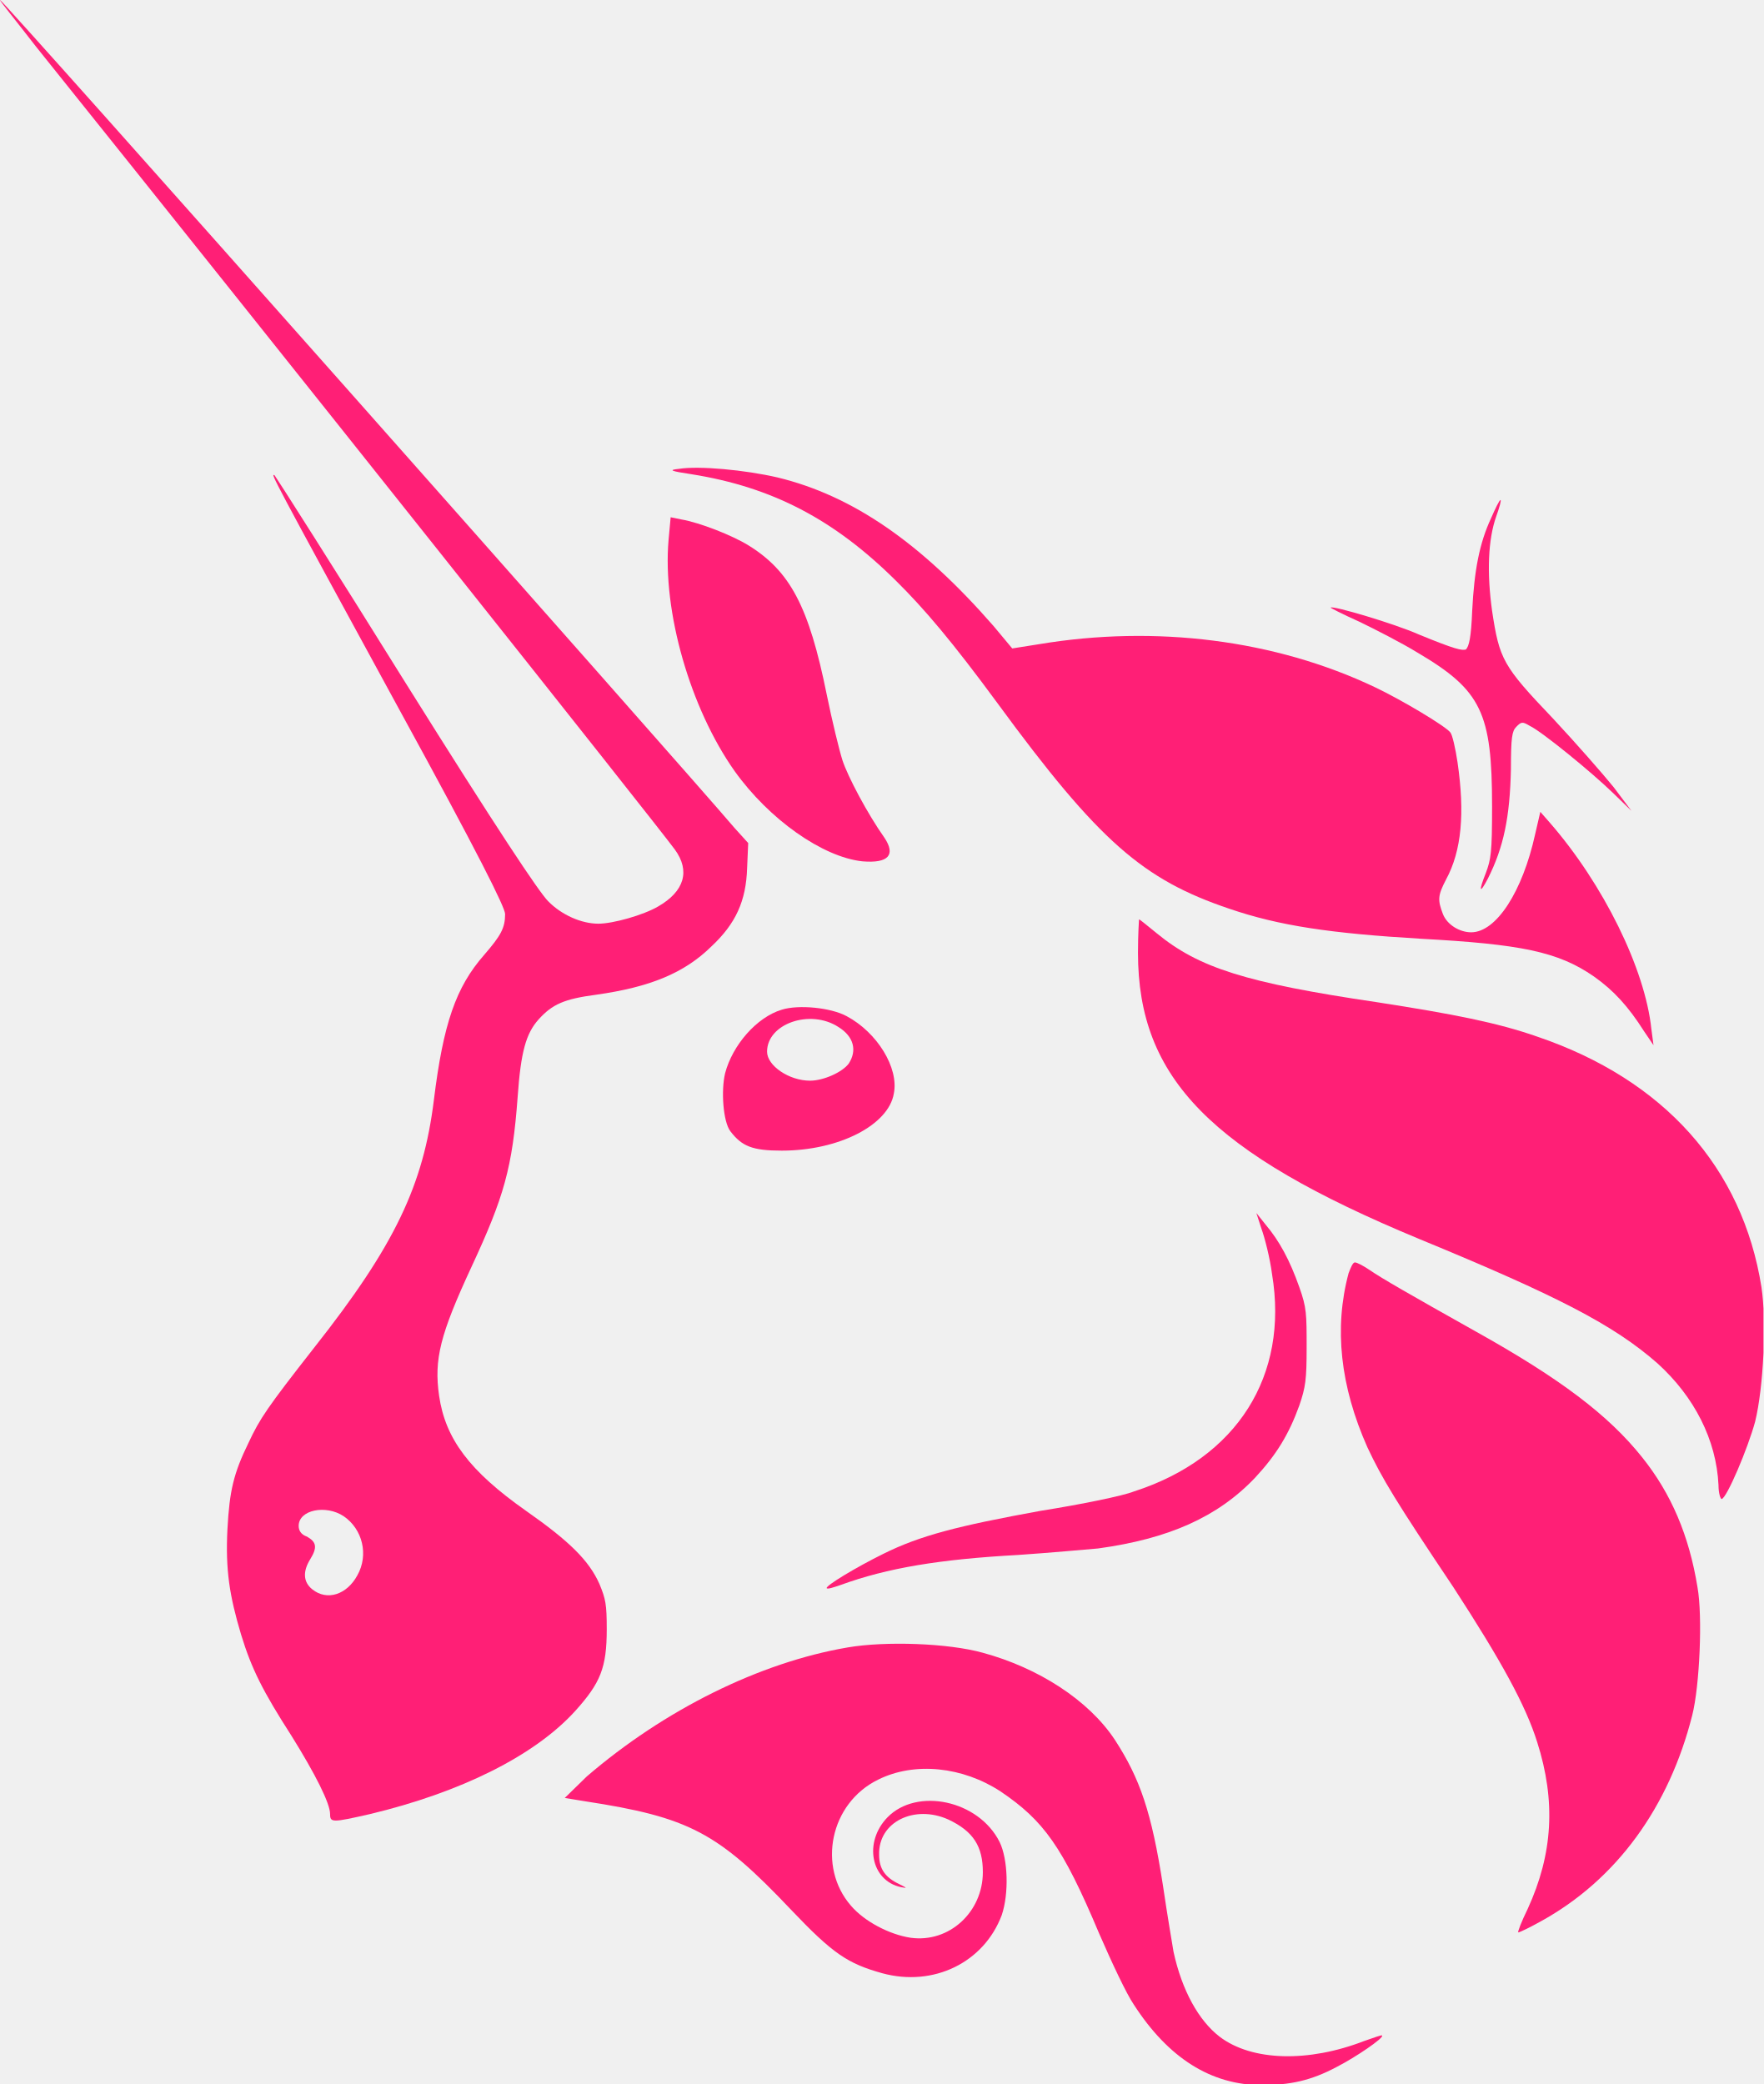
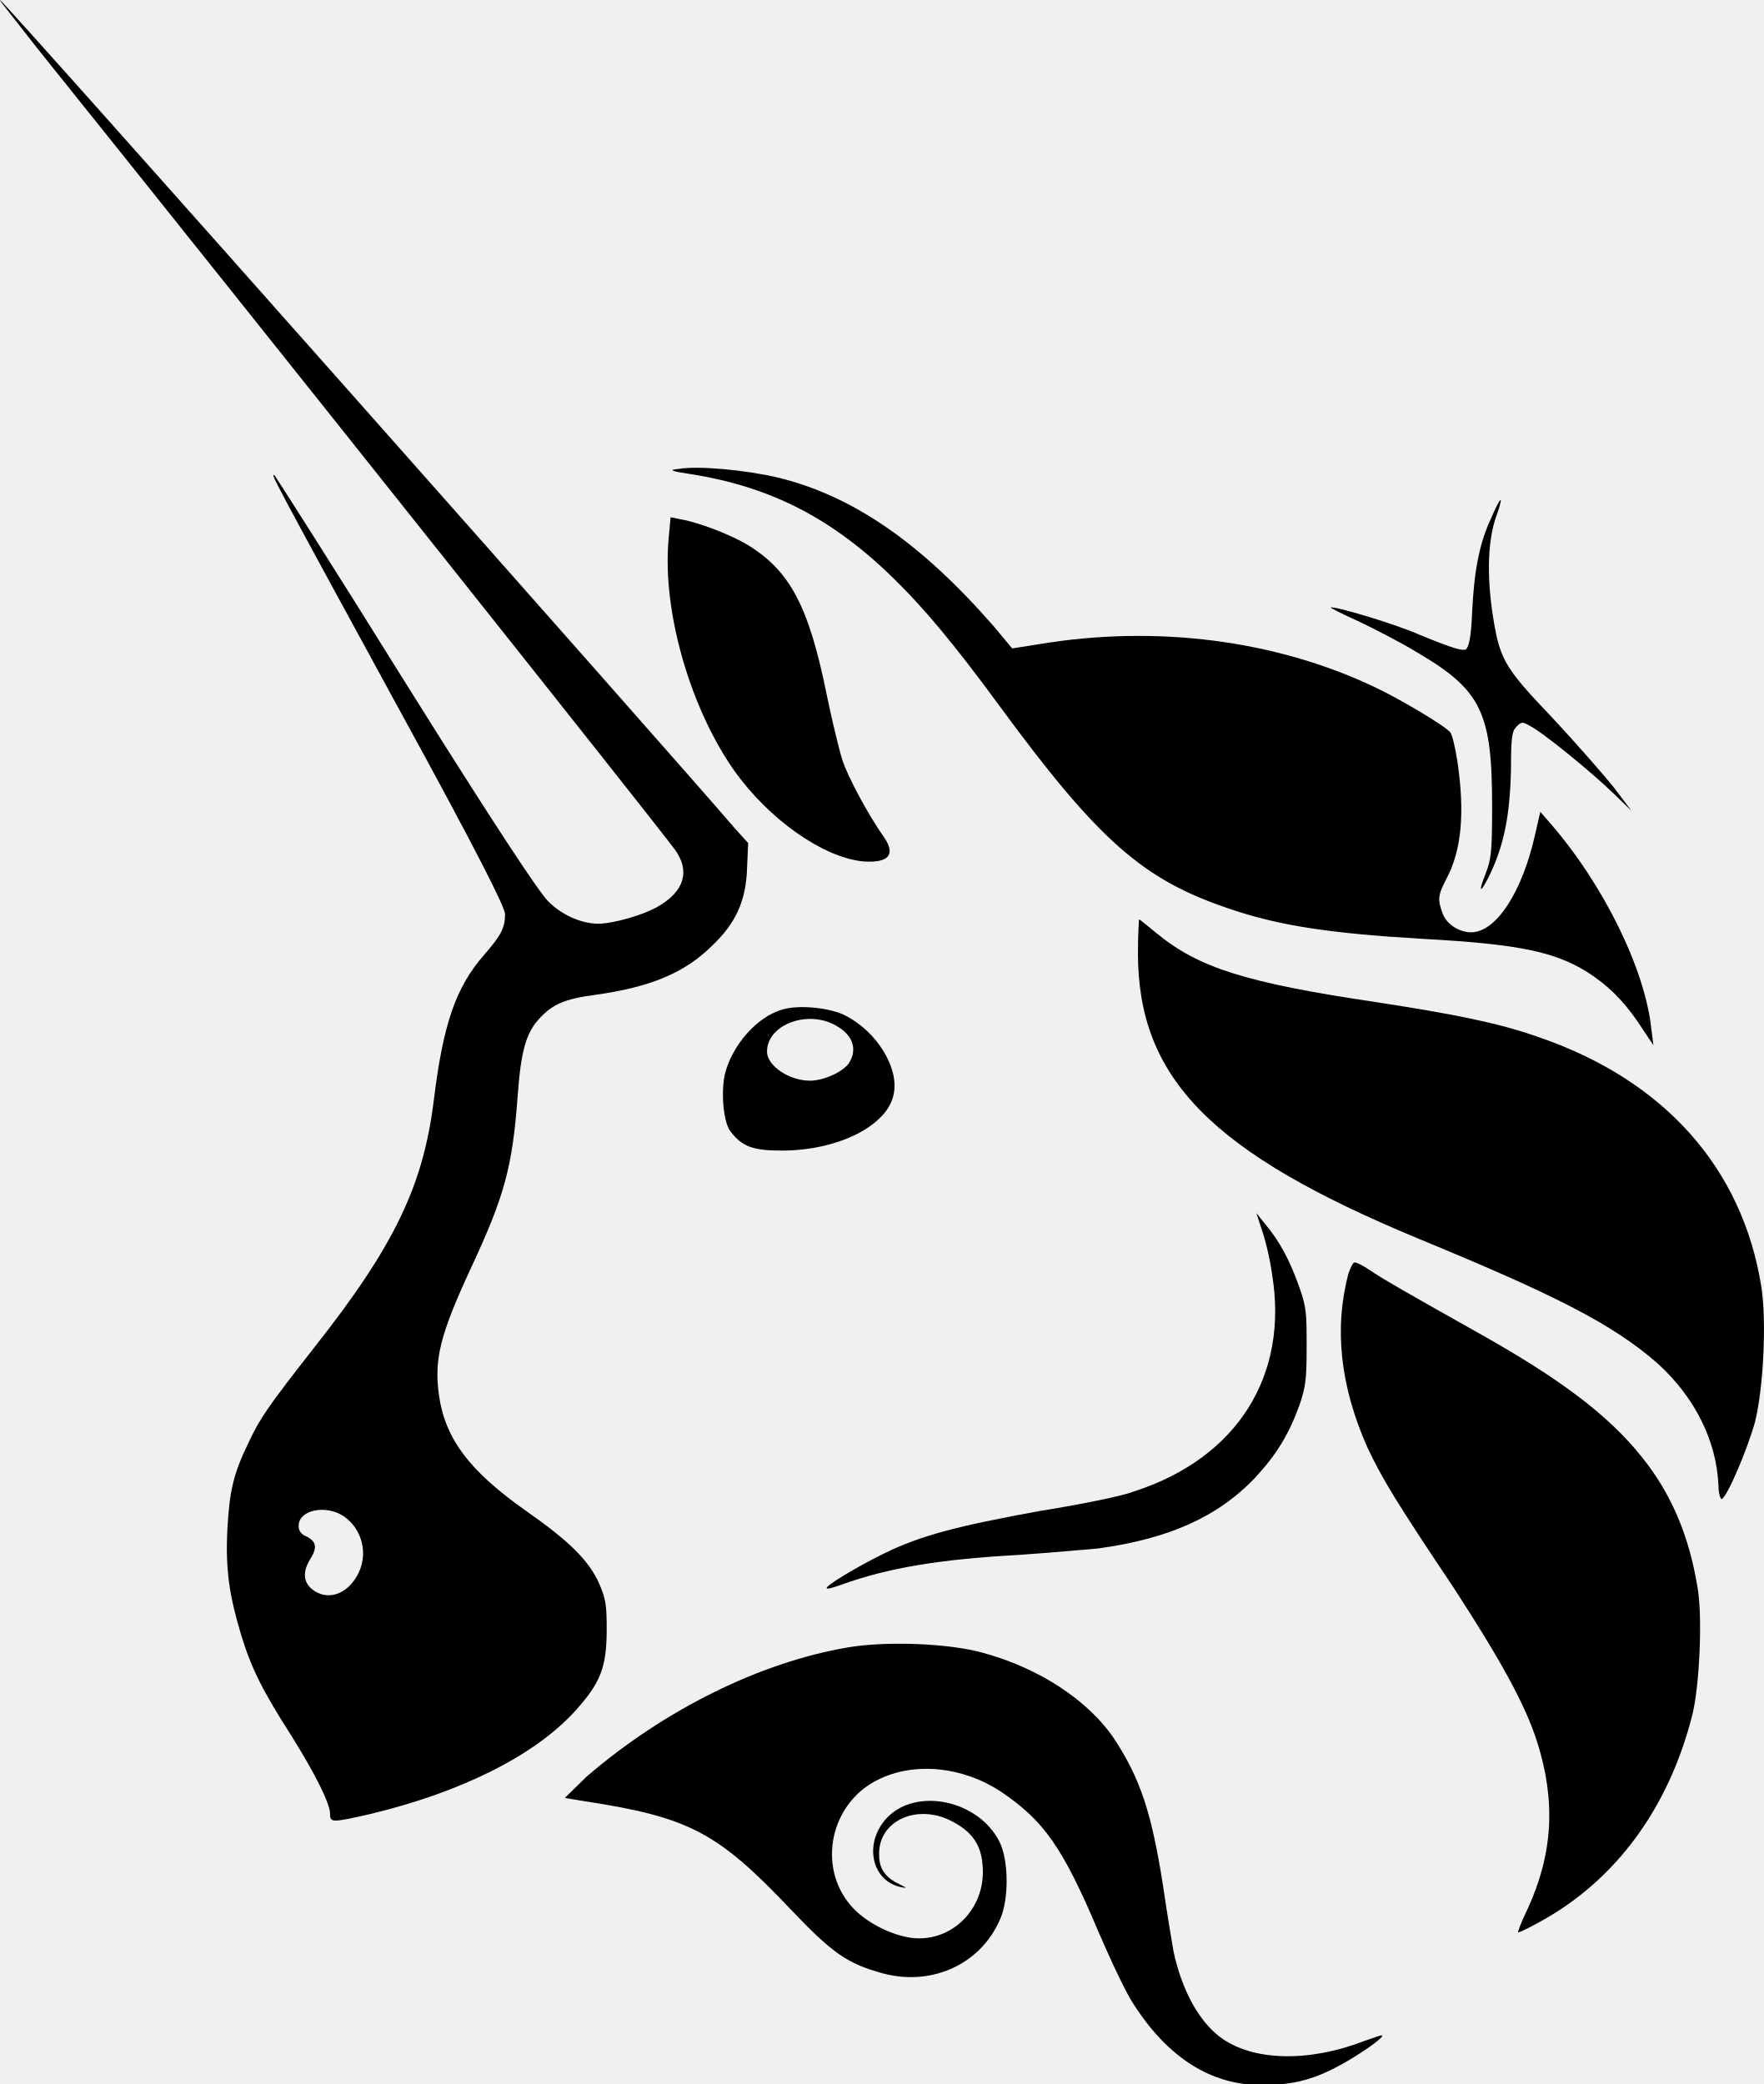
<svg xmlns="http://www.w3.org/2000/svg" width="33" height="39" viewBox="0 0 33 39" fill="none">
-   <g clip-path="url(#clip0_3598_834)">
-     <path d="M12.942 8.875C12.53 8.814 12.51 8.794 12.707 8.774C13.079 8.714 13.942 8.794 14.55 8.935C15.961 9.277 17.236 10.162 18.589 11.712L18.942 12.135L19.452 12.054C21.628 11.692 23.863 11.974 25.726 12.859C26.236 13.101 27.04 13.584 27.138 13.704C27.177 13.745 27.236 14.006 27.275 14.268C27.412 15.214 27.354 15.918 27.059 16.461C26.902 16.763 26.902 16.844 27.001 17.105C27.079 17.306 27.314 17.447 27.53 17.447C28.001 17.447 28.491 16.683 28.726 15.616L28.824 15.193L29.001 15.395C30.001 16.542 30.785 18.131 30.902 19.259L30.942 19.56L30.765 19.299C30.471 18.836 30.197 18.534 29.824 18.272C29.157 17.809 28.452 17.669 26.589 17.568C24.902 17.467 23.942 17.327 23.001 17.005C21.393 16.461 20.569 15.757 18.667 13.161C17.824 12.014 17.295 11.39 16.765 10.867C15.608 9.72 14.452 9.116 12.942 8.875Z" fill="#FF1F76" />
-     <path d="M27.549 11.43C27.588 10.666 27.686 10.163 27.901 9.7C27.98 9.519 28.058 9.358 28.078 9.358C28.098 9.358 28.058 9.499 28 9.66C27.843 10.102 27.823 10.726 27.921 11.43C28.058 12.336 28.117 12.457 29.058 13.443C29.49 13.906 30 14.489 30.196 14.731L30.529 15.174L30.196 14.851C29.784 14.449 28.843 13.684 28.627 13.584C28.49 13.503 28.47 13.503 28.372 13.604C28.294 13.684 28.274 13.805 28.274 14.389C28.255 15.294 28.137 15.858 27.843 16.441C27.686 16.743 27.666 16.683 27.803 16.341C27.901 16.079 27.921 15.958 27.921 15.093C27.921 13.342 27.725 12.92 26.529 12.215C26.235 12.034 25.725 11.773 25.431 11.632C25.117 11.491 24.882 11.37 24.901 11.37C24.941 11.33 26.098 11.672 26.549 11.873C27.235 12.155 27.352 12.175 27.431 12.155C27.49 12.095 27.529 11.934 27.549 11.43Z" fill="#FF1F76" />
-     <path d="M13.746 14.429C12.922 13.262 12.393 11.451 12.511 10.102L12.55 9.68L12.746 9.72C13.099 9.78 13.707 10.022 14.001 10.203C14.785 10.686 15.138 11.35 15.471 13C15.569 13.483 15.707 14.047 15.765 14.228C15.863 14.53 16.236 15.234 16.55 15.677C16.765 15.999 16.628 16.16 16.138 16.119C15.393 16.039 14.393 15.335 13.746 14.429Z" fill="#FF1F76" />
-     <path d="M26.55 23.183C22.668 21.573 21.295 20.184 21.295 17.83C21.295 17.488 21.314 17.206 21.314 17.206C21.334 17.206 21.471 17.327 21.648 17.467C22.432 18.111 23.314 18.393 25.765 18.755C27.197 18.977 28.02 19.138 28.765 19.399C31.138 20.204 32.609 21.854 32.962 24.088C33.06 24.732 33.001 25.96 32.844 26.604C32.707 27.107 32.315 28.032 32.217 28.053C32.197 28.053 32.158 27.952 32.158 27.791C32.118 26.946 31.707 26.141 31.02 25.517C30.197 24.793 29.138 24.249 26.55 23.183Z" fill="#FF1F76" />
-     <path d="M23.804 23.847C23.765 23.545 23.667 23.163 23.608 23.002L23.51 22.7L23.686 22.921C23.941 23.223 24.137 23.585 24.314 24.088C24.451 24.471 24.451 24.591 24.451 25.215C24.451 25.819 24.431 25.96 24.314 26.302C24.118 26.845 23.882 27.228 23.49 27.65C22.784 28.395 21.863 28.797 20.549 28.978C20.314 28.998 19.647 29.059 19.059 29.099C17.588 29.18 16.608 29.341 15.726 29.663C15.608 29.703 15.49 29.743 15.471 29.723C15.431 29.683 16.039 29.32 16.529 29.079C17.216 28.737 17.922 28.556 19.471 28.274C20.235 28.153 21.02 27.992 21.216 27.912C23.157 27.288 24.118 25.738 23.804 23.847Z" fill="#FF1F76" />
-     <path d="M25.589 27.087C25.079 25.94 24.961 24.853 25.236 23.827C25.275 23.726 25.314 23.625 25.354 23.625C25.393 23.625 25.51 23.686 25.628 23.766C25.863 23.927 26.354 24.209 27.608 24.913C29.197 25.799 30.099 26.483 30.726 27.268C31.275 27.952 31.608 28.737 31.765 29.703C31.863 30.246 31.805 31.554 31.667 32.098C31.236 33.808 30.256 35.177 28.824 35.961C28.608 36.082 28.432 36.163 28.412 36.163C28.393 36.163 28.471 35.961 28.589 35.72C29.059 34.694 29.118 33.708 28.765 32.601C28.55 31.916 28.099 31.091 27.197 29.703C26.118 28.093 25.863 27.67 25.589 27.087Z" fill="#FF1F76" />
-     <path d="M10.98 33.245C12.431 31.997 14.215 31.111 15.863 30.83C16.568 30.709 17.745 30.749 18.392 30.93C19.431 31.212 20.372 31.816 20.863 32.56C21.333 33.285 21.549 33.909 21.764 35.297C21.843 35.841 21.941 36.404 21.96 36.525C22.117 37.249 22.431 37.813 22.823 38.115C23.431 38.577 24.49 38.598 25.529 38.195C25.706 38.135 25.863 38.074 25.863 38.094C25.902 38.135 25.372 38.497 25.019 38.678C24.529 38.94 24.137 39.02 23.608 39.02C22.666 39.02 21.863 38.517 21.215 37.511C21.078 37.31 20.804 36.726 20.568 36.183C19.882 34.553 19.529 34.07 18.725 33.526C18.019 33.063 17.117 32.963 16.431 33.305C15.529 33.748 15.294 34.935 15.921 35.66C16.176 35.961 16.647 36.203 17.039 36.263C17.764 36.364 18.392 35.78 18.392 35.036C18.392 34.553 18.215 34.271 17.745 34.05C17.117 33.768 16.431 34.09 16.451 34.714C16.451 34.975 16.568 35.136 16.823 35.257C16.98 35.337 16.98 35.337 16.863 35.317C16.294 35.197 16.157 34.472 16.608 34.009C17.157 33.446 18.314 33.687 18.706 34.472C18.863 34.794 18.882 35.438 18.745 35.841C18.412 36.726 17.47 37.189 16.509 36.927C15.863 36.746 15.588 36.565 14.804 35.74C13.431 34.291 12.902 34.009 10.941 33.708L10.568 33.647L10.98 33.245Z" fill="#FF1F76" />
-     <path fill-rule="evenodd" clip-rule="evenodd" d="M0.668 0.865C5.236 6.56 12.275 15.415 12.628 15.898C12.922 16.3 12.805 16.683 12.315 16.964C12.04 17.125 11.472 17.286 11.197 17.286C10.883 17.286 10.511 17.125 10.256 16.864C10.079 16.683 9.315 15.536 7.589 12.779C6.275 10.666 5.158 8.915 5.138 8.895C5.06 8.854 5.06 8.854 7.452 13.242C8.962 15.998 9.452 16.985 9.452 17.105C9.452 17.367 9.373 17.508 9.06 17.87C8.53 18.474 8.295 19.158 8.119 20.587C7.922 22.177 7.393 23.303 5.883 25.215C5.001 26.342 4.864 26.543 4.648 27.006C4.373 27.57 4.295 27.892 4.256 28.616C4.217 29.381 4.295 29.864 4.511 30.588C4.707 31.232 4.922 31.655 5.452 32.48C5.903 33.204 6.177 33.748 6.177 33.949C6.177 34.11 6.217 34.11 6.922 33.949C8.609 33.546 10.001 32.862 10.766 32.017C11.236 31.494 11.354 31.212 11.354 30.488C11.354 30.025 11.334 29.924 11.217 29.642C11.021 29.2 10.648 28.837 9.844 28.274C8.785 27.529 8.334 26.926 8.217 26.121C8.119 25.436 8.236 24.974 8.824 23.706C9.432 22.398 9.589 21.855 9.687 20.526C9.746 19.681 9.844 19.339 10.079 19.077C10.334 18.796 10.55 18.695 11.158 18.615C12.158 18.474 12.805 18.212 13.315 17.709C13.766 17.286 13.962 16.864 13.981 16.24L14.001 15.777L13.746 15.495C12.824 14.409 0.06 0 0.001 0C-0.019 0 0.295 0.382 0.668 0.865ZM6.687 29.481C6.903 29.099 6.785 28.616 6.432 28.375C6.099 28.153 5.589 28.254 5.589 28.556C5.589 28.636 5.628 28.717 5.746 28.757C5.922 28.858 5.942 28.958 5.805 29.18C5.668 29.401 5.668 29.602 5.844 29.743C6.119 29.964 6.491 29.844 6.687 29.481Z" fill="#FF1F76" />
-     <path fill-rule="evenodd" clip-rule="evenodd" d="M14.628 18.896C14.158 19.037 13.707 19.56 13.569 20.084C13.491 20.406 13.53 20.989 13.667 21.17C13.883 21.452 14.079 21.533 14.628 21.533C15.707 21.533 16.628 21.05 16.726 20.466C16.824 19.983 16.412 19.319 15.844 19.017C15.55 18.856 14.942 18.796 14.628 18.896ZM15.883 19.903C16.04 19.661 15.981 19.399 15.687 19.218C15.158 18.876 14.354 19.158 14.354 19.681C14.354 19.943 14.765 20.224 15.158 20.224C15.412 20.224 15.765 20.064 15.883 19.903Z" fill="#FF1F76" />
+   <g clip-path="url(#clip0_3636_1034)">
+     <path d="M12.941 8.875C12.53 8.814 12.51 8.794 12.706 8.774C13.079 8.714 13.941 8.794 14.549 8.935C15.961 9.277 17.235 10.162 18.588 11.712L18.941 12.135L19.451 12.054C21.628 11.692 23.863 11.974 25.726 12.859C26.235 13.101 27.039 13.584 27.137 13.704C27.177 13.745 27.235 14.006 27.275 14.268C27.412 15.214 27.353 15.918 27.059 16.461C26.902 16.763 26.902 16.844 27 17.105C27.078 17.306 27.314 17.447 27.529 17.447C28 17.447 28.49 16.683 28.726 15.616L28.824 15.193L29 15.395C30 16.542 30.784 18.131 30.902 19.259L30.941 19.56L30.765 19.299C30.471 18.836 30.196 18.534 29.824 18.272C29.157 17.809 28.451 17.669 26.588 17.568C24.902 17.467 23.941 17.327 23 17.005C21.392 16.461 20.569 15.757 18.667 13.161C17.824 12.014 17.294 11.39 16.765 10.867C15.608 9.72 14.451 9.116 12.941 8.875Z" fill="black" />
+     <path d="M27.549 11.43C27.588 10.666 27.686 10.162 27.902 9.7C27.98 9.519 28.059 9.358 28.078 9.358C28.098 9.358 28.059 9.498 28 9.659C27.843 10.102 27.824 10.726 27.922 11.43C28.059 12.336 28.118 12.457 29.059 13.443C29.49 13.905 30 14.489 30.196 14.731L30.529 15.173L30.196 14.851C29.784 14.449 28.843 13.684 28.628 13.584C28.49 13.503 28.471 13.503 28.373 13.604C28.294 13.684 28.275 13.805 28.275 14.389C28.255 15.294 28.137 15.857 27.843 16.441C27.686 16.743 27.667 16.683 27.804 16.34C27.902 16.079 27.922 15.958 27.922 15.093C27.922 13.342 27.726 12.919 26.529 12.215C26.235 12.034 25.726 11.772 25.431 11.632C25.118 11.491 24.882 11.37 24.902 11.37C24.941 11.33 26.098 11.672 26.549 11.873C27.235 12.155 27.353 12.175 27.431 12.155C27.49 12.094 27.529 11.933 27.549 11.43Z" fill="black" />
+     <path d="M13.745 14.429C12.921 13.262 12.392 11.45 12.51 10.102L12.549 9.68L12.745 9.72C13.098 9.78 13.706 10.022 14 10.203C14.784 10.686 15.137 11.35 15.47 13C15.569 13.483 15.706 14.046 15.765 14.228C15.863 14.529 16.235 15.234 16.549 15.677C16.765 15.998 16.627 16.159 16.137 16.119C15.392 16.039 14.392 15.334 13.745 14.429Z" fill="black" />
+     <path d="M26.549 23.183C22.667 21.573 21.294 20.184 21.294 17.83C21.294 17.488 21.314 17.206 21.314 17.206C21.333 17.206 21.471 17.327 21.647 17.468C22.431 18.111 23.314 18.393 25.765 18.756C27.196 18.977 28.02 19.138 28.765 19.399C31.137 20.204 32.608 21.855 32.961 24.088C33.059 24.732 33 25.96 32.843 26.604C32.706 27.107 32.314 28.033 32.216 28.053C32.196 28.053 32.157 27.952 32.157 27.791C32.118 26.946 31.706 26.141 31.02 25.517C30.196 24.793 29.137 24.249 26.549 23.183Z" fill="black" />
+     <path d="M23.804 23.847C23.765 23.545 23.667 23.163 23.608 23.002L23.51 22.7L23.686 22.921C23.941 23.223 24.137 23.585 24.314 24.088C24.451 24.471 24.451 24.591 24.451 25.215C24.451 25.819 24.431 25.96 24.314 26.302C24.118 26.845 23.882 27.228 23.49 27.65C22.784 28.395 21.863 28.797 20.549 28.978C20.314 28.998 19.647 29.059 19.059 29.099C17.588 29.18 16.608 29.341 15.726 29.663C15.608 29.703 15.49 29.743 15.471 29.723C15.431 29.683 16.039 29.32 16.529 29.079C17.216 28.737 17.922 28.556 19.471 28.274C20.235 28.153 21.02 27.992 21.216 27.912C23.157 27.288 24.118 25.738 23.804 23.847Z" fill="black" />
+     <path d="M25.588 27.087C25.078 25.94 24.961 24.853 25.235 23.827C25.274 23.726 25.314 23.625 25.353 23.625C25.392 23.625 25.51 23.686 25.627 23.766C25.863 23.927 26.353 24.209 27.608 24.913C29.196 25.799 30.098 26.483 30.725 27.268C31.274 27.952 31.608 28.737 31.765 29.703C31.863 30.246 31.804 31.554 31.667 32.097C31.235 33.808 30.255 35.176 28.823 35.961C28.608 36.082 28.431 36.163 28.412 36.163C28.392 36.163 28.471 35.961 28.588 35.72C29.059 34.694 29.117 33.707 28.765 32.601C28.549 31.916 28.098 31.091 27.196 29.703C26.117 28.093 25.863 27.67 25.588 27.087Z" fill="black" />
+     <path d="M10.98 33.245C12.431 31.997 14.216 31.111 15.863 30.83C16.569 30.709 17.745 30.749 18.392 30.93C19.431 31.212 20.372 31.816 20.863 32.56C21.333 33.285 21.549 33.909 21.765 35.297C21.843 35.841 21.941 36.404 21.961 36.525C22.118 37.249 22.431 37.813 22.823 38.115C23.431 38.577 24.49 38.598 25.529 38.195C25.706 38.135 25.863 38.074 25.863 38.094C25.902 38.135 25.372 38.497 25.02 38.678C24.529 38.94 24.137 39.02 23.608 39.02C22.667 39.02 21.863 38.517 21.216 37.511C21.078 37.31 20.804 36.726 20.569 36.183C19.882 34.553 19.529 34.07 18.726 33.526C18.02 33.063 17.118 32.963 16.431 33.305C15.529 33.748 15.294 34.935 15.921 35.66C16.176 35.961 16.647 36.203 17.039 36.263C17.765 36.364 18.392 35.78 18.392 35.036C18.392 34.553 18.216 34.271 17.745 34.05C17.118 33.768 16.431 34.09 16.451 34.714C16.451 34.975 16.569 35.136 16.823 35.257C16.98 35.337 16.98 35.337 16.863 35.317C16.294 35.197 16.157 34.472 16.608 34.009C17.157 33.446 18.314 33.687 18.706 34.472C18.863 34.794 18.882 35.438 18.745 35.841C18.412 36.726 17.471 37.189 16.51 36.927C15.863 36.746 15.588 36.565 14.804 35.74C13.431 34.291 12.902 34.009 10.941 33.708L10.569 33.647L10.98 33.245Z" fill="black" />
+     <path fill-rule="evenodd" clip-rule="evenodd" d="M0.667 0.865C5.235 6.56 12.275 15.415 12.628 15.898C12.922 16.3 12.804 16.683 12.314 16.964C12.039 17.125 11.471 17.286 11.196 17.286C10.883 17.286 10.51 17.125 10.255 16.864C10.079 16.683 9.314 15.536 7.588 12.779C6.275 10.666 5.157 8.915 5.137 8.895C5.059 8.854 5.059 8.854 7.451 13.242C8.961 15.998 9.451 16.985 9.451 17.105C9.451 17.367 9.373 17.508 9.059 17.87C8.53 18.474 8.294 19.158 8.118 20.587C7.922 22.177 7.392 23.303 5.882 25.215C5 26.342 4.863 26.543 4.647 27.006C4.373 27.57 4.294 27.892 4.255 28.616C4.216 29.381 4.294 29.864 4.51 30.588C4.706 31.232 4.922 31.655 5.451 32.48C5.902 33.204 6.177 33.748 6.177 33.949C6.177 34.11 6.216 34.11 6.922 33.949C8.608 33.546 10 32.862 10.765 32.017C11.235 31.494 11.353 31.212 11.353 30.488C11.353 30.025 11.334 29.924 11.216 29.642C11.02 29.2 10.647 28.837 9.843 28.274C8.784 27.529 8.333 26.926 8.216 26.121C8.118 25.436 8.235 24.974 8.824 23.706C9.432 22.398 9.588 21.855 9.686 20.526C9.745 19.681 9.843 19.339 10.079 19.077C10.334 18.796 10.549 18.695 11.157 18.615C12.157 18.474 12.804 18.212 13.314 17.709C13.765 17.286 13.961 16.864 13.98 16.24L14 15.777L13.745 15.495C12.824 14.409 0.059 0 0 0C-0.019 0 0.294 0.382 0.667 0.865ZM6.686 29.481C6.902 29.099 6.784 28.616 6.432 28.375C6.098 28.153 5.588 28.254 5.588 28.556C5.588 28.636 5.628 28.717 5.745 28.757C5.922 28.858 5.941 28.958 5.804 29.18C5.667 29.401 5.667 29.602 5.843 29.743C6.118 29.964 6.49 29.844 6.686 29.481Z" fill="black" />
+     <path fill-rule="evenodd" clip-rule="evenodd" d="M14.627 18.896C14.157 19.037 13.706 19.56 13.569 20.084C13.49 20.405 13.529 20.989 13.667 21.17C13.882 21.452 14.078 21.532 14.627 21.532C15.706 21.532 16.627 21.049 16.725 20.466C16.823 19.983 16.412 19.319 15.843 19.017C15.549 18.856 14.941 18.796 14.627 18.896ZM15.882 19.902C16.039 19.661 15.98 19.399 15.686 19.218C15.157 18.876 14.353 19.158 14.353 19.681C14.353 19.943 14.765 20.224 15.157 20.224C15.412 20.224 15.765 20.063 15.882 19.902Z" fill="black" />
  </g>
  <defs>
-     <clipPath id="clip0_3598_834">
+     <clipPath id="clip0_3636_1034">
      <rect width="33" height="39" fill="white" />
    </clipPath>
  </defs>
</svg>
